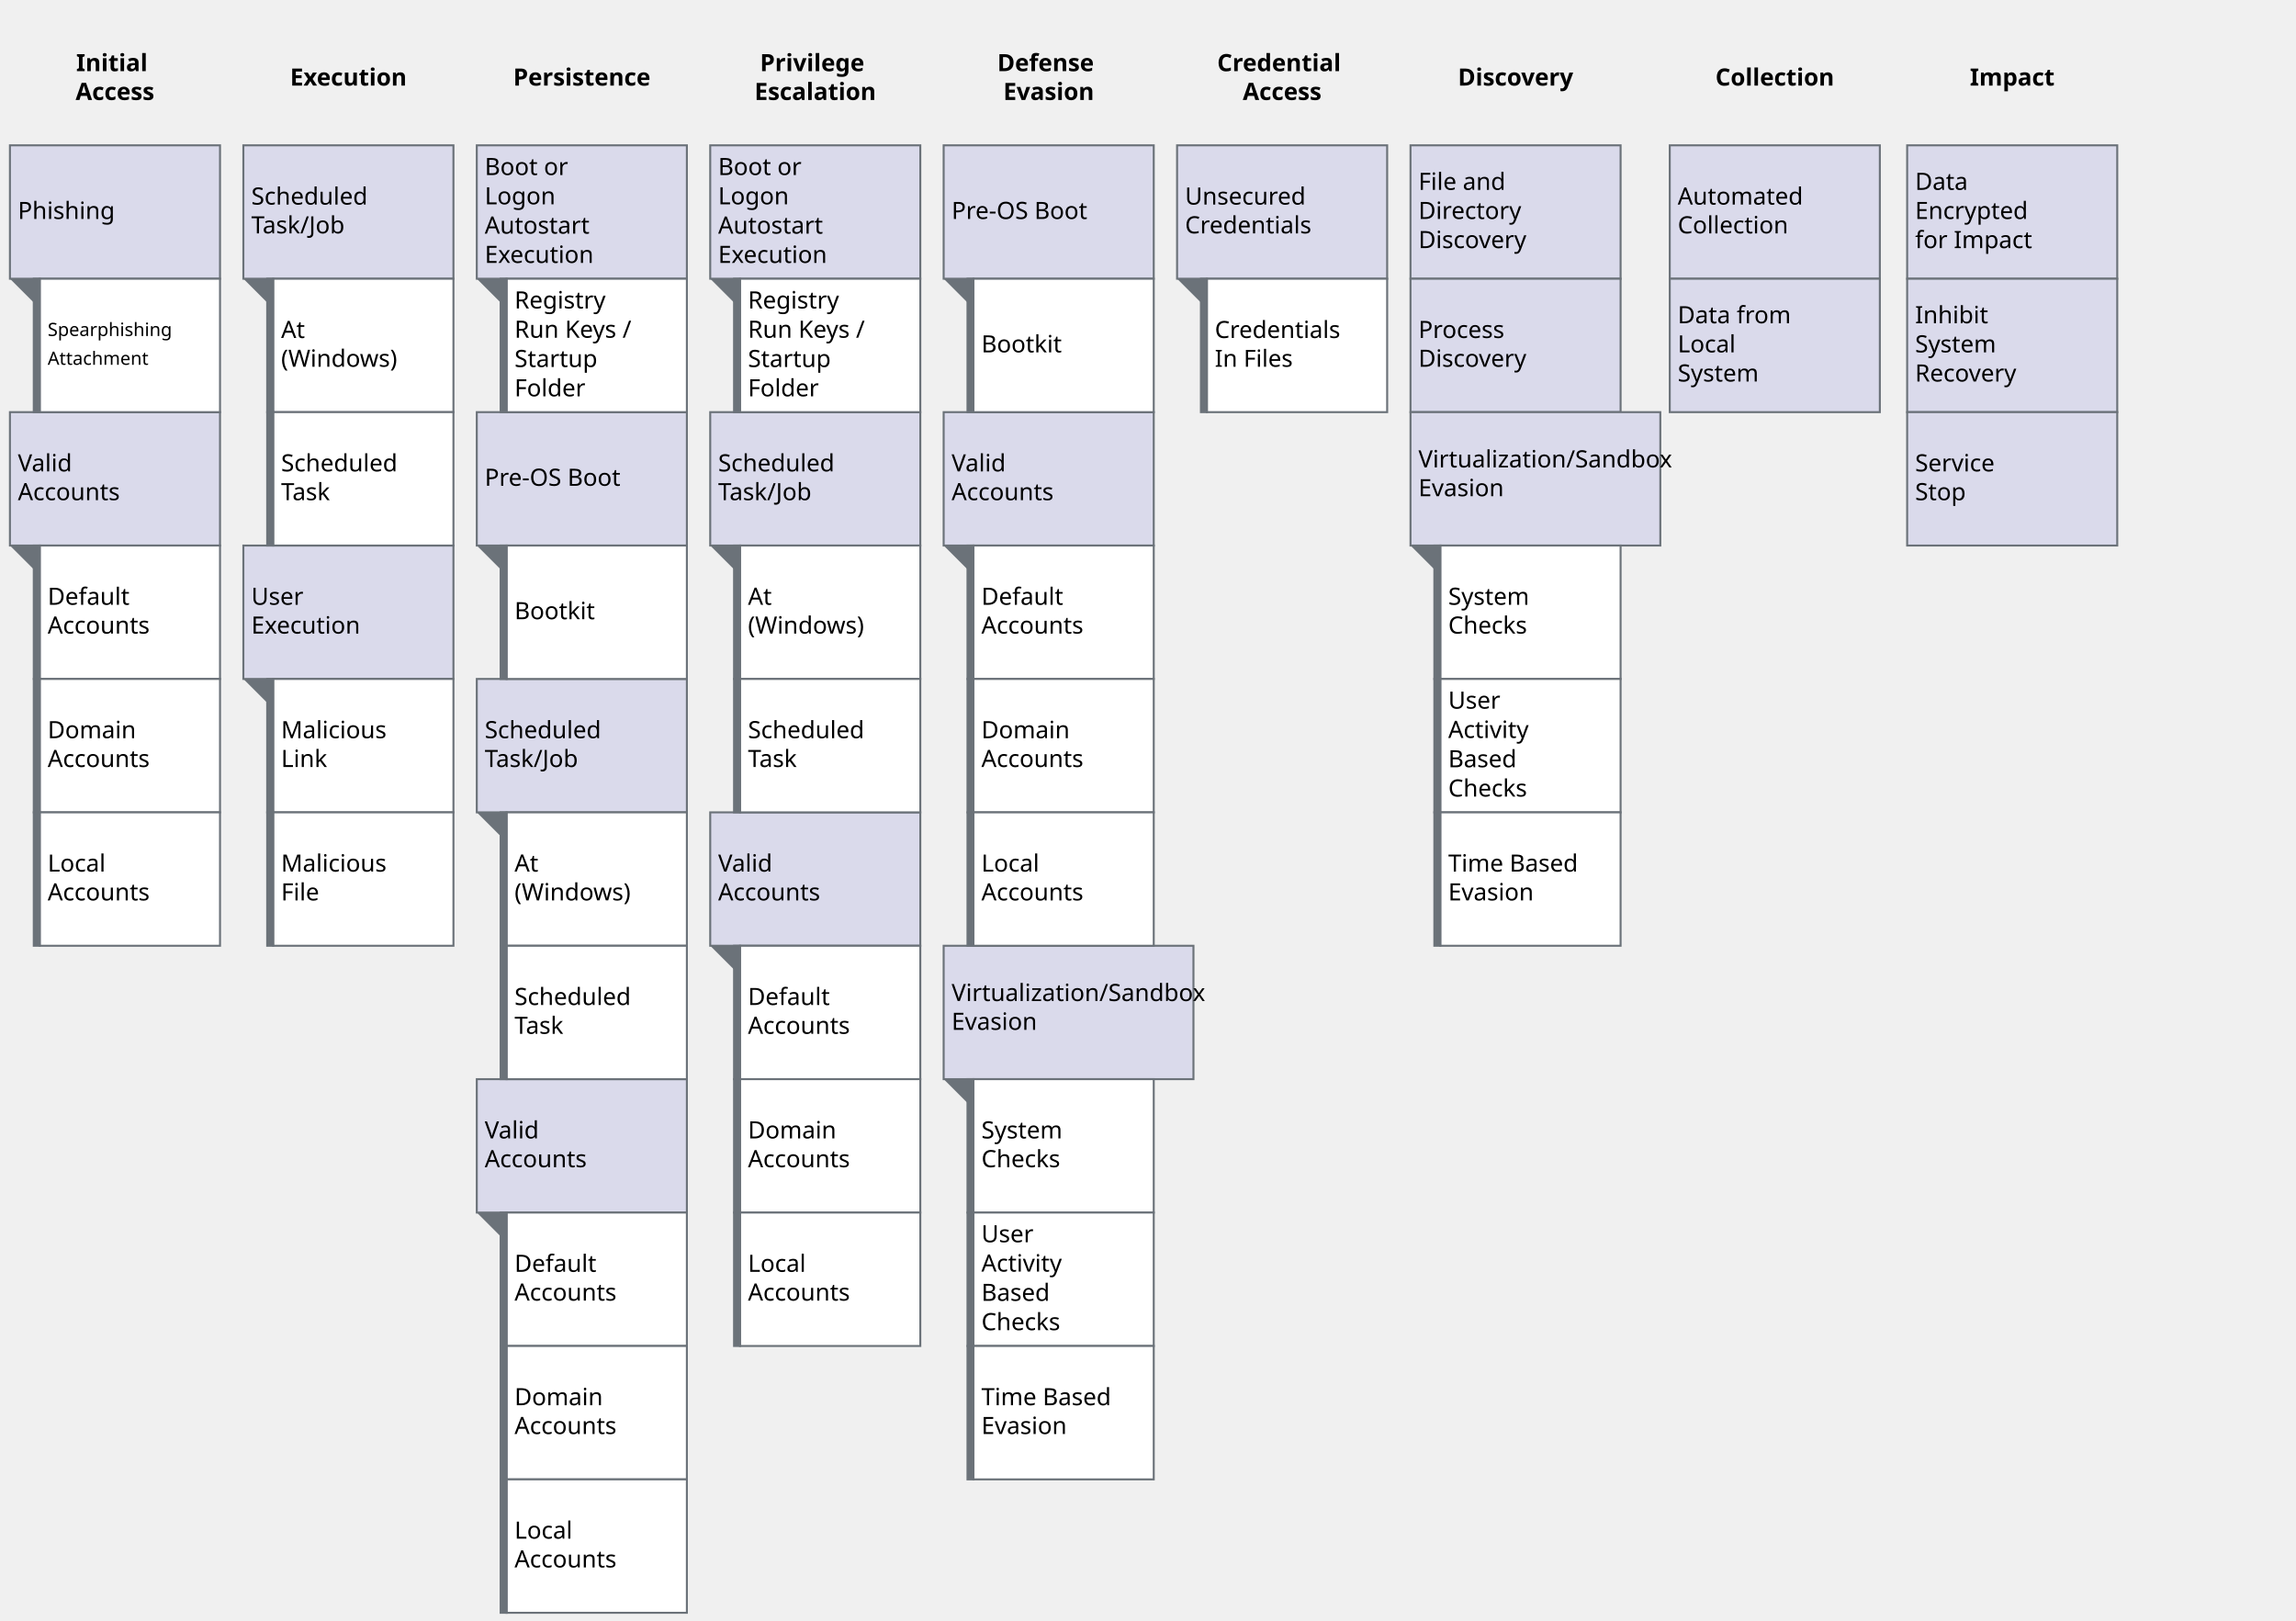
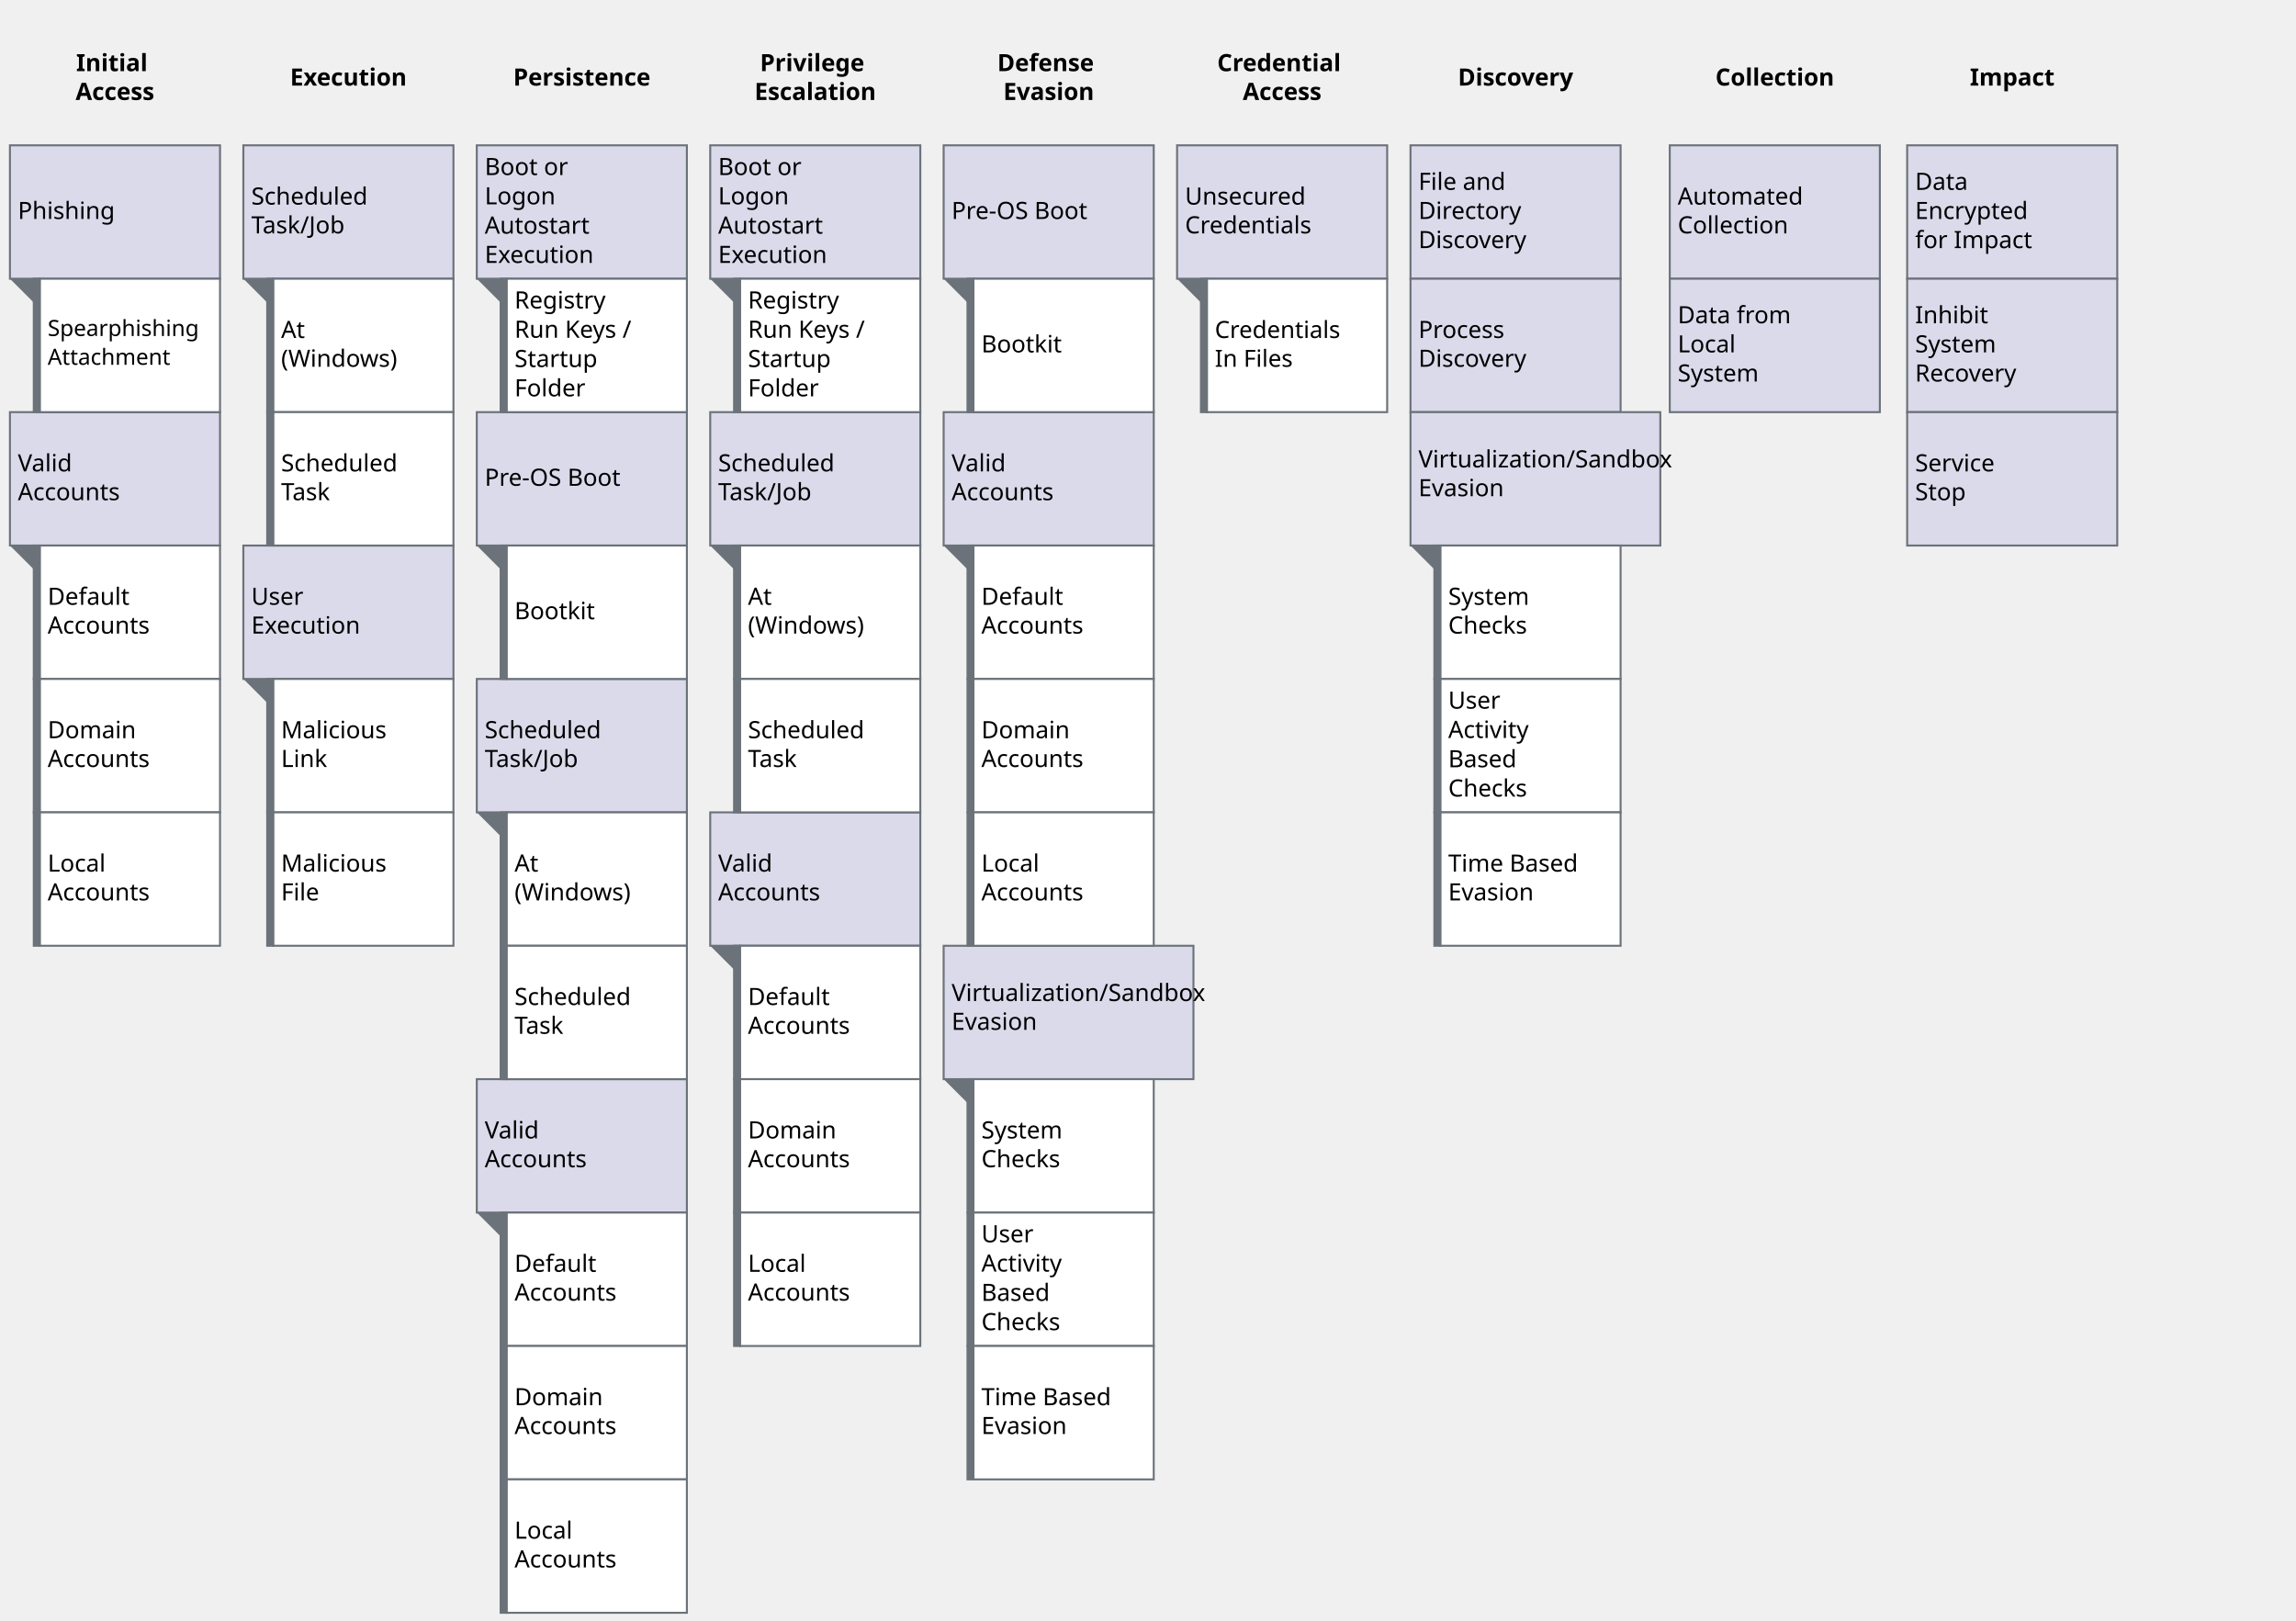
<svg xmlns="http://www.w3.org/2000/svg" width="1156" height="816" id="svgvm1">
  <g transform="translate(5,5)" style="font-family: sans-serif;">
    <g transform="translate(0,1)">
      <g>
        <g class="tactic initial-access" transform="translate(0, 0)">
          <g class="techniques">
            <g class="technique T1566" transform="translate(0, 67.16667)">
              <rect class="cell" height="67.167" width="105.775" fill="#dadaeb" stroke="#6B7279" />
              <polygon class="sidebar" transform="translate(0, 67.16667)" points="0,0 12,0 12,12" fill="#6B7279" visibility="visible" />
              <text font-size="12" fill="black">
                <tspan x="4" y="37.083">Phishing</tspan>
              </text>
            </g>
            <g class="technique T1078" transform="translate(0, 201.5)">
              <rect class="cell" height="67.167" width="105.775" fill="#dadaeb" stroke="#6B7279" />
              <polygon class="sidebar" transform="translate(0, 67.16667)" points="0,0 12,0 12,12" fill="#6B7279" visibility="visible" />
              <text font-size="12" fill="black">
                <tspan x="4" y="29.833">Valid</tspan>
                <tspan x="4" y="44.333">Accounts</tspan>
              </text>
            </g>
          </g>
          <g class="subtechniques">
            <g class="subtechnique T1566.001" transform="translate(15, 134.3333)">
              <rect class="cell" height="67.167" width="90.775" fill="white" stroke="#6B7279" />
              <rect class="cell" height="67.167" width="3" transform="translate(-3, 0)" fill="#6B7279" stroke="#6B7279" />
-               <text font-size="9.233" fill="black">
+               <text font-size="11.233" fill="black">
                <tspan x="4" y="28.833">Spearphishing</tspan>
                <tspan x="4" y="43.333">Attachment</tspan>
              </text>
            </g>
            <g class="subtechnique T1078.001" transform="translate(15, 268.6667)">
              <rect class="cell" height="67.167" width="90.775" fill="white" stroke="#6B7279" />
              <rect class="cell" height="67.167" width="3" transform="translate(-3, 0)" fill="#6B7279" stroke="#6B7279" />
              <text font-size="12" fill="black">
                <tspan x="4" y="29.833">Default</tspan>
                <tspan x="4" y="44.333">Accounts</tspan>
              </text>
            </g>
            <g class="subtechnique T1078.002" transform="translate(15, 335.8333)">
              <rect class="cell" height="67.167" width="90.775" fill="white" stroke="#6B7279" />
              <rect class="cell" height="67.167" width="3" transform="translate(-3, 0)" fill="#6B7279" stroke="#6B7279" />
              <text font-size="12" fill="black">
                <tspan x="4" y="29.833">Domain</tspan>
                <tspan x="4" y="44.333">Accounts</tspan>
              </text>
            </g>
            <g class="subtechnique T1078.003" transform="translate(15, 403)">
              <rect class="cell" height="67.167" width="90.775" fill="white" stroke="#6B7279" />
              <rect class="cell" height="67.167" width="3" transform="translate(-3, 0)" fill="#6B7279" stroke="#6B7279" />
              <text font-size="12" fill="black">
                <tspan x="4" y="29.833">Local</tspan>
                <tspan x="4" y="44.333">Accounts</tspan>
              </text>
            </g>
          </g>
          <g class="tactic-label">
            <text font-size="12" fill="black" font-weight="bold">
              <tspan text-anchor="middle" x="52.888" y="29.833">Initial</tspan>
              <tspan text-anchor="middle" x="52.888" y="44.333">Access</tspan>
            </text>
          </g>
        </g>
        <g class="tactic execution" transform="translate(117.5281, 0)">
          <g class="techniques">
            <g class="technique T1053" transform="translate(0, 67.16667)">
              <rect class="cell" height="67.167" width="105.775" fill="#dadaeb" stroke="#6B7279" />
              <polygon class="sidebar" transform="translate(0, 67.16667)" points="0,0 12,0 12,12" fill="#6B7279" visibility="visible" />
              <text font-size="12" fill="black">
                <tspan x="4" y="29.833">Scheduled</tspan>
                <tspan x="4" y="44.333">Task/Job</tspan>
              </text>
            </g>
            <g class="technique T1204" transform="translate(0, 268.6667)">
              <rect class="cell" height="67.167" width="105.775" fill="#dadaeb" stroke="#6B7279" />
              <polygon class="sidebar" transform="translate(0, 67.16667)" points="0,0 12,0 12,12" fill="#6B7279" visibility="visible" />
              <text font-size="12" fill="black">
                <tspan x="4" y="29.833">User</tspan>
                <tspan x="4" y="44.333">Execution</tspan>
              </text>
            </g>
          </g>
          <g class="subtechniques">
            <g class="subtechnique T1053.002" transform="translate(15, 134.3333)">
              <rect class="cell" height="67.167" width="90.775" fill="white" stroke="#6B7279" />
              <rect class="cell" height="67.167" width="3" transform="translate(-3, 0)" fill="#6B7279" stroke="#6B7279" />
              <text font-size="12" fill="black">
                <tspan x="4" y="29.833">At</tspan>
                <tspan x="4" y="44.333">(Windows)</tspan>
              </text>
            </g>
            <g class="subtechnique T1053.005" transform="translate(15, 201.5)">
              <rect class="cell" height="67.167" width="90.775" fill="white" stroke="#6B7279" />
              <rect class="cell" height="67.167" width="3" transform="translate(-3, 0)" fill="#6B7279" stroke="#6B7279" />
              <text font-size="12" fill="black">
                <tspan x="4" y="29.833">Scheduled</tspan>
                <tspan x="4" y="44.333">Task</tspan>
              </text>
            </g>
            <g class="subtechnique T1204.001" transform="translate(15, 335.8333)">
              <rect class="cell" height="67.167" width="90.775" fill="white" stroke="#6B7279" />
              <rect class="cell" height="67.167" width="3" transform="translate(-3, 0)" fill="#6B7279" stroke="#6B7279" />
              <text font-size="12" fill="black">
                <tspan x="4" y="29.833">Malicious</tspan>
                <tspan x="4" y="44.333">Link</tspan>
              </text>
            </g>
            <g class="subtechnique T1204.002" transform="translate(15, 403)">
              <rect class="cell" height="67.167" width="90.775" fill="white" stroke="#6B7279" />
              <rect class="cell" height="67.167" width="3" transform="translate(-3, 0)" fill="#6B7279" stroke="#6B7279" />
              <text font-size="12" fill="black">
                <tspan x="4" y="29.833">Malicious</tspan>
                <tspan x="4" y="44.333">File</tspan>
              </text>
            </g>
          </g>
          <g class="tactic-label">
            <text font-size="12" fill="black" font-weight="bold">
              <tspan text-anchor="middle" x="52.888" y="37.083">Execution</tspan>
            </text>
          </g>
        </g>
        <g class="tactic persistence" transform="translate(235.0562, 0)">
          <g class="techniques">
            <g class="technique T1547" transform="translate(0, 67.16667)">
              <rect class="cell" height="67.167" width="105.775" fill="#dadaeb" stroke="#6B7279" />
              <polygon class="sidebar" transform="translate(0, 67.16667)" points="0,0 12,0 12,12" fill="#6B7279" visibility="visible" />
              <text font-size="12" fill="black">
                <tspan x="4" y="14.958">Boot or</tspan>
                <tspan x="4" y="29.708">Logon</tspan>
                <tspan x="4" y="44.458">Autostart</tspan>
                <tspan x="4" y="59.208">Execution</tspan>
              </text>
            </g>
            <g class="technique T1542" transform="translate(0, 201.5)">
              <rect class="cell" height="67.167" width="105.775" fill="#dadaeb" stroke="#6B7279" />
              <polygon class="sidebar" transform="translate(0, 67.16667)" points="0,0 12,0 12,12" fill="#6B7279" visibility="visible" />
              <text font-size="12" fill="black">
                <tspan x="4" y="37.083">Pre-OS Boot</tspan>
              </text>
            </g>
            <g class="technique T1053" transform="translate(0, 335.8333)">
              <rect class="cell" height="67.167" width="105.775" fill="#dadaeb" stroke="#6B7279" />
              <polygon class="sidebar" transform="translate(0, 67.16667)" points="0,0 12,0 12,12" fill="#6B7279" visibility="visible" />
              <text font-size="12" fill="black">
                <tspan x="4" y="29.833">Scheduled</tspan>
                <tspan x="4" y="44.333">Task/Job</tspan>
              </text>
            </g>
            <g class="technique T1078" transform="translate(0, 537.3333)">
              <rect class="cell" height="67.167" width="105.775" fill="#dadaeb" stroke="#6B7279" />
              <polygon class="sidebar" transform="translate(0, 67.16667)" points="0,0 12,0 12,12" fill="#6B7279" visibility="visible" />
              <text font-size="12" fill="black">
                <tspan x="4" y="29.833">Valid</tspan>
                <tspan x="4" y="44.333">Accounts</tspan>
              </text>
            </g>
          </g>
          <g class="subtechniques">
            <g class="subtechnique T1547.001" transform="translate(15, 134.3333)">
              <rect class="cell" height="67.167" width="90.775" fill="white" stroke="#6B7279" />
              <rect class="cell" height="67.167" width="3" transform="translate(-3, 0)" fill="#6B7279" stroke="#6B7279" />
              <text font-size="12" fill="black">
                <tspan x="4" y="14.958">Registry</tspan>
                <tspan x="4" y="29.708">Run Keys /</tspan>
                <tspan x="4" y="44.458">Startup</tspan>
                <tspan x="4" y="59.208">Folder</tspan>
              </text>
            </g>
            <g class="subtechnique T1542.003" transform="translate(15, 268.6667)">
              <rect class="cell" height="67.167" width="90.775" fill="white" stroke="#6B7279" />
              <rect class="cell" height="67.167" width="3" transform="translate(-3, 0)" fill="#6B7279" stroke="#6B7279" />
              <text font-size="12" fill="black">
                <tspan x="4" y="37.083">Bootkit</tspan>
              </text>
            </g>
            <g class="subtechnique T1053.002" transform="translate(15, 403)">
              <rect class="cell" height="67.167" width="90.775" fill="white" stroke="#6B7279" />
              <rect class="cell" height="67.167" width="3" transform="translate(-3, 0)" fill="#6B7279" stroke="#6B7279" />
              <text font-size="12" fill="black">
                <tspan x="4" y="29.833">At</tspan>
                <tspan x="4" y="44.333">(Windows)</tspan>
              </text>
            </g>
            <g class="subtechnique T1053.005" transform="translate(15, 470.1667)">
              <rect class="cell" height="67.167" width="90.775" fill="white" stroke="#6B7279" />
              <rect class="cell" height="67.167" width="3" transform="translate(-3, 0)" fill="#6B7279" stroke="#6B7279" />
              <text font-size="12" fill="black">
                <tspan x="4" y="29.833">Scheduled</tspan>
                <tspan x="4" y="44.333">Task</tspan>
              </text>
            </g>
            <g class="subtechnique T1078.001" transform="translate(15, 604.5)">
              <rect class="cell" height="67.167" width="90.775" fill="white" stroke="#6B7279" />
              <rect class="cell" height="67.167" width="3" transform="translate(-3, 0)" fill="#6B7279" stroke="#6B7279" />
              <text font-size="12" fill="black">
                <tspan x="4" y="29.833">Default</tspan>
                <tspan x="4" y="44.333">Accounts</tspan>
              </text>
            </g>
            <g class="subtechnique T1078.002" transform="translate(15, 671.6667)">
              <rect class="cell" height="67.167" width="90.775" fill="white" stroke="#6B7279" />
              <rect class="cell" height="67.167" width="3" transform="translate(-3, 0)" fill="#6B7279" stroke="#6B7279" />
              <text font-size="12" fill="black">
                <tspan x="4" y="29.833">Domain</tspan>
                <tspan x="4" y="44.333">Accounts</tspan>
              </text>
            </g>
            <g class="subtechnique T1078.003" transform="translate(15, 738.8333)">
              <rect class="cell" height="67.167" width="90.775" fill="white" stroke="#6B7279" />
              <rect class="cell" height="67.167" width="3" transform="translate(-3, 0)" fill="#6B7279" stroke="#6B7279" />
              <text font-size="12" fill="black">
                <tspan x="4" y="29.833">Local</tspan>
                <tspan x="4" y="44.333">Accounts</tspan>
              </text>
            </g>
          </g>
          <g class="tactic-label">
            <text font-size="12" fill="black" font-weight="bold">
              <tspan text-anchor="middle" x="52.888" y="37.083">Persistence</tspan>
            </text>
          </g>
        </g>
        <g class="tactic privilege-escalation" transform="translate(352.5843, 0)">
          <g class="techniques">
            <g class="technique T1547" transform="translate(0, 67.16667)">
              <rect class="cell" height="67.167" width="105.775" fill="#dadaeb" stroke="#6B7279" />
              <polygon class="sidebar" transform="translate(0, 67.16667)" points="0,0 12,0 12,12" fill="#6B7279" visibility="visible" />
              <text font-size="12" fill="black">
                <tspan x="4" y="14.958">Boot or</tspan>
                <tspan x="4" y="29.708">Logon</tspan>
                <tspan x="4" y="44.458">Autostart</tspan>
                <tspan x="4" y="59.208">Execution</tspan>
              </text>
            </g>
            <g class="technique T1053" transform="translate(0, 201.5)">
              <rect class="cell" height="67.167" width="105.775" fill="#dadaeb" stroke="#6B7279" />
              <polygon class="sidebar" transform="translate(0, 67.16667)" points="0,0 12,0 12,12" fill="#6B7279" visibility="visible" />
              <text font-size="12" fill="black">
                <tspan x="4" y="29.833">Scheduled</tspan>
                <tspan x="4" y="44.333">Task/Job</tspan>
              </text>
            </g>
            <g class="technique T1078" transform="translate(0, 403)">
              <rect class="cell" height="67.167" width="105.775" fill="#dadaeb" stroke="#6B7279" />
              <polygon class="sidebar" transform="translate(0, 67.16667)" points="0,0 12,0 12,12" fill="#6B7279" visibility="visible" />
              <text font-size="12" fill="black">
                <tspan x="4" y="29.833">Valid</tspan>
                <tspan x="4" y="44.333">Accounts</tspan>
              </text>
            </g>
          </g>
          <g class="subtechniques">
            <g class="subtechnique T1547.001" transform="translate(15, 134.3333)">
              <rect class="cell" height="67.167" width="90.775" fill="white" stroke="#6B7279" />
              <rect class="cell" height="67.167" width="3" transform="translate(-3, 0)" fill="#6B7279" stroke="#6B7279" />
              <text font-size="12" fill="black">
                <tspan x="4" y="14.958">Registry</tspan>
                <tspan x="4" y="29.708">Run Keys /</tspan>
                <tspan x="4" y="44.458">Startup</tspan>
                <tspan x="4" y="59.208">Folder</tspan>
              </text>
            </g>
            <g class="subtechnique T1053.002" transform="translate(15, 268.6667)">
              <rect class="cell" height="67.167" width="90.775" fill="white" stroke="#6B7279" />
              <rect class="cell" height="67.167" width="3" transform="translate(-3, 0)" fill="#6B7279" stroke="#6B7279" />
              <text font-size="12" fill="black">
                <tspan x="4" y="29.833">At</tspan>
                <tspan x="4" y="44.333">(Windows)</tspan>
              </text>
            </g>
            <g class="subtechnique T1053.005" transform="translate(15, 335.8333)">
              <rect class="cell" height="67.167" width="90.775" fill="white" stroke="#6B7279" />
              <rect class="cell" height="67.167" width="3" transform="translate(-3, 0)" fill="#6B7279" stroke="#6B7279" />
              <text font-size="12" fill="black">
                <tspan x="4" y="29.833">Scheduled</tspan>
                <tspan x="4" y="44.333">Task</tspan>
              </text>
            </g>
            <g class="subtechnique T1078.001" transform="translate(15, 470.1667)">
              <rect class="cell" height="67.167" width="90.775" fill="white" stroke="#6B7279" />
              <rect class="cell" height="67.167" width="3" transform="translate(-3, 0)" fill="#6B7279" stroke="#6B7279" />
              <text font-size="12" fill="black">
                <tspan x="4" y="29.833">Default</tspan>
                <tspan x="4" y="44.333">Accounts</tspan>
              </text>
            </g>
            <g class="subtechnique T1078.002" transform="translate(15, 537.3333)">
              <rect class="cell" height="67.167" width="90.775" fill="white" stroke="#6B7279" />
              <rect class="cell" height="67.167" width="3" transform="translate(-3, 0)" fill="#6B7279" stroke="#6B7279" />
              <text font-size="12" fill="black">
                <tspan x="4" y="29.833">Domain</tspan>
                <tspan x="4" y="44.333">Accounts</tspan>
              </text>
            </g>
            <g class="subtechnique T1078.003" transform="translate(15, 604.5)">
              <rect class="cell" height="67.167" width="90.775" fill="white" stroke="#6B7279" />
              <rect class="cell" height="67.167" width="3" transform="translate(-3, 0)" fill="#6B7279" stroke="#6B7279" />
              <text font-size="12" fill="black">
                <tspan x="4" y="29.833">Local</tspan>
                <tspan x="4" y="44.333">Accounts</tspan>
              </text>
            </g>
          </g>
          <g class="tactic-label">
            <text font-size="12" fill="black" font-weight="bold">
              <tspan text-anchor="middle" x="52.888" y="29.833">Privilege</tspan>
              <tspan text-anchor="middle" x="52.888" y="44.333">Escalation</tspan>
            </text>
          </g>
        </g>
        <g class="tactic defense-evasion" transform="translate(470.1124, 0)">
          <g class="techniques">
            <g class="technique T1542" transform="translate(0, 67.16667)">
              <rect class="cell" height="67.167" width="105.775" fill="#dadaeb" stroke="#6B7279" />
              <polygon class="sidebar" transform="translate(0, 67.16667)" points="0,0 12,0 12,12" fill="#6B7279" visibility="visible" />
              <text font-size="12" fill="black">
                <tspan x="4" y="37.083">Pre-OS Boot</tspan>
              </text>
            </g>
            <g class="technique T1078" transform="translate(0, 201.5)">
              <rect class="cell" height="67.167" width="105.775" fill="#dadaeb" stroke="#6B7279" />
              <polygon class="sidebar" transform="translate(0, 67.16667)" points="0,0 12,0 12,12" fill="#6B7279" visibility="visible" />
              <text font-size="12" fill="black">
                <tspan x="4" y="29.833">Valid</tspan>
                <tspan x="4" y="44.333">Accounts</tspan>
              </text>
            </g>
            <g class="technique T1497" transform="translate(0, 470.1667)">
              <rect class="cell" height="67.167" width="125.775" fill="#dadaeb" stroke="#6B7279" />
              <polygon class="sidebar" transform="translate(0, 67.16667)" points="0,0 12,0 12,12" fill="#6B7279" visibility="visible" />
              <text font-size="12" fill="black">
                <tspan x="4" y="27.833">Virtualization/Sandbox</tspan>
                <tspan x="4" y="42.333">Evasion</tspan>
              </text>
            </g>
          </g>
          <g class="subtechniques">
            <g class="subtechnique T1542.003" transform="translate(15, 134.3333)">
              <rect class="cell" height="67.167" width="90.775" fill="white" stroke="#6B7279" />
              <rect class="cell" height="67.167" width="3" transform="translate(-3, 0)" fill="#6B7279" stroke="#6B7279" />
              <text font-size="12" fill="black">
                <tspan x="4" y="37.083">Bootkit</tspan>
              </text>
            </g>
            <g class="subtechnique T1078.001" transform="translate(15, 268.6667)">
              <rect class="cell" height="67.167" width="90.775" fill="white" stroke="#6B7279" />
              <rect class="cell" height="67.167" width="3" transform="translate(-3, 0)" fill="#6B7279" stroke="#6B7279" />
              <text font-size="12" fill="black">
                <tspan x="4" y="29.833">Default</tspan>
                <tspan x="4" y="44.333">Accounts</tspan>
              </text>
            </g>
            <g class="subtechnique T1078.002" transform="translate(15, 335.8333)">
              <rect class="cell" height="67.167" width="90.775" fill="white" stroke="#6B7279" />
              <rect class="cell" height="67.167" width="3" transform="translate(-3, 0)" fill="#6B7279" stroke="#6B7279" />
              <text font-size="12" fill="black">
                <tspan x="4" y="29.833">Domain</tspan>
                <tspan x="4" y="44.333">Accounts</tspan>
              </text>
            </g>
            <g class="subtechnique T1078.003" transform="translate(15, 403)">
              <rect class="cell" height="67.167" width="90.775" fill="white" stroke="#6B7279" />
              <rect class="cell" height="67.167" width="3" transform="translate(-3, 0)" fill="#6B7279" stroke="#6B7279" />
              <text font-size="12" fill="black">
                <tspan x="4" y="29.833">Local</tspan>
                <tspan x="4" y="44.333">Accounts</tspan>
              </text>
            </g>
            <g class="subtechnique T1497.001" transform="translate(15, 537.3333)">
              <rect class="cell" height="67.167" width="90.775" fill="white" stroke="#6B7279" />
              <rect class="cell" height="67.167" width="3" transform="translate(-3, 0)" fill="#6B7279" stroke="#6B7279" />
              <text font-size="12" fill="black">
                <tspan x="4" y="29.833">System</tspan>
                <tspan x="4" y="44.333">Checks</tspan>
              </text>
            </g>
            <g class="subtechnique T1497.002" transform="translate(15, 604.5)">
              <rect class="cell" height="67.167" width="90.775" fill="white" stroke="#6B7279" />
              <rect class="cell" height="67.167" width="3" transform="translate(-3, 0)" fill="#6B7279" stroke="#6B7279" />
              <text font-size="12" fill="black">
                <tspan x="4" y="14.958">User</tspan>
                <tspan x="4" y="29.708">Activity</tspan>
                <tspan x="4" y="44.458">Based</tspan>
                <tspan x="4" y="59.208">Checks</tspan>
              </text>
            </g>
            <g class="subtechnique T1497.003" transform="translate(15, 671.6667)">
              <rect class="cell" height="67.167" width="90.775" fill="white" stroke="#6B7279" />
              <rect class="cell" height="67.167" width="3" transform="translate(-3, 0)" fill="#6B7279" stroke="#6B7279" />
              <text font-size="12" fill="black">
                <tspan x="4" y="29.833">Time Based</tspan>
                <tspan x="4" y="44.333">Evasion</tspan>
              </text>
            </g>
          </g>
          <g class="tactic-label">
            <text font-size="12" fill="black" font-weight="bold">
              <tspan text-anchor="middle" x="52.888" y="29.833">Defense</tspan>
              <tspan text-anchor="middle" x="52.888" y="44.333">Evasion</tspan>
            </text>
          </g>
        </g>
        <g class="tactic credential-access" transform="translate(587.6404, 0)">
          <g class="techniques">
            <g class="technique T1552" transform="translate(0, 67.16667)">
              <rect class="cell" height="67.167" width="105.775" fill="#dadaeb" stroke="#6B7279" />
              <polygon class="sidebar" transform="translate(0, 67.16667)" points="0,0 12,0 12,12" fill="#6B7279" visibility="visible" />
              <text font-size="12" fill="black">
                <tspan x="4" y="29.833">Unsecured</tspan>
                <tspan x="4" y="44.333">Credentials</tspan>
              </text>
            </g>
          </g>
          <g class="subtechniques">
            <g class="subtechnique T1552.001" transform="translate(15, 134.3333)">
              <rect class="cell" height="67.167" width="90.775" fill="white" stroke="#6B7279" />
              <rect class="cell" height="67.167" width="3" transform="translate(-3, 0)" fill="#6B7279" stroke="#6B7279" />
              <text font-size="11.911" fill="black">
                <tspan x="4" y="29.833">Credentials</tspan>
                <tspan x="4" y="44.333">In Files</tspan>
              </text>
            </g>
          </g>
          <g class="tactic-label">
            <text font-size="12" fill="black" font-weight="bold">
              <tspan text-anchor="middle" x="52.888" y="29.833">Credential</tspan>
              <tspan text-anchor="middle" x="52.888" y="44.333">Access</tspan>
            </text>
          </g>
        </g>
        <g class="tactic discovery" transform="translate(705.1685, 0)">
          <g class="techniques">
            <g class="technique T1083" transform="translate(0, 67.16667)">
              <rect class="cell" height="67.167" width="105.775" fill="#dadaeb" stroke="#6B7279" />
              <polygon class="sidebar" transform="translate(0, 67.16667)" points="0,0 12,0 12,0" fill="#6B7279" visibility="hidden" />
              <text font-size="12" fill="black">
                <tspan x="4" y="22.417">File and</tspan>
                <tspan x="4" y="37.083">Directory</tspan>
                <tspan x="4" y="51.75">Discovery</tspan>
              </text>
            </g>
            <g class="technique T1057" transform="translate(0, 134.3333)">
              <rect class="cell" height="67.167" width="105.775" fill="#dadaeb" stroke="#6B7279" />
              <polygon class="sidebar" transform="translate(0, 67.16667)" points="0,0 12,0 12,0" fill="#6B7279" visibility="hidden" />
              <text font-size="12" fill="black">
                <tspan x="4" y="29.833">Process</tspan>
                <tspan x="4" y="44.333">Discovery</tspan>
              </text>
            </g>
            <g class="technique T1497" transform="translate(0, 201.5)">
              <rect class="cell" height="67.167" width="125.775" fill="#dadaeb" stroke="#6B7279" />
              <polygon class="sidebar" transform="translate(0, 67.16667)" points="0,0 12,0 12,12" fill="#6B7279" visibility="visible" />
              <text font-size="12" fill="black">
                <tspan x="4" y="27.833">Virtualization/Sandbox</tspan>
                <tspan x="4" y="42.333">Evasion</tspan>
              </text>
            </g>
          </g>
          <g class="subtechniques">
            <g class="subtechnique T1497.001" transform="translate(15, 268.6667)">
              <rect class="cell" height="67.167" width="90.775" fill="white" stroke="#6B7279" />
              <rect class="cell" height="67.167" width="3" transform="translate(-3, 0)" fill="#6B7279" stroke="#6B7279" />
              <text font-size="12" fill="black">
                <tspan x="4" y="29.833">System</tspan>
                <tspan x="4" y="44.333">Checks</tspan>
              </text>
            </g>
            <g class="subtechnique T1497.002" transform="translate(15, 335.8333)">
              <rect class="cell" height="67.167" width="90.775" fill="white" stroke="#6B7279" />
              <rect class="cell" height="67.167" width="3" transform="translate(-3, 0)" fill="#6B7279" stroke="#6B7279" />
              <text font-size="12" fill="black">
                <tspan x="4" y="14.958">User</tspan>
                <tspan x="4" y="29.708">Activity</tspan>
                <tspan x="4" y="44.458">Based</tspan>
                <tspan x="4" y="59.208">Checks</tspan>
              </text>
            </g>
            <g class="subtechnique T1497.003" transform="translate(15, 403)">
              <rect class="cell" height="67.167" width="90.775" fill="white" stroke="#6B7279" />
              <rect class="cell" height="67.167" width="3" transform="translate(-3, 0)" fill="#6B7279" stroke="#6B7279" />
              <text font-size="12" fill="black">
                <tspan x="4" y="29.833">Time Based</tspan>
                <tspan x="4" y="44.333">Evasion</tspan>
              </text>
            </g>
          </g>
          <g class="tactic-label">
            <text font-size="12" fill="black" font-weight="bold">
              <tspan text-anchor="middle" x="52.888" y="37.083">Discovery</tspan>
            </text>
          </g>
        </g>
        <g class="tactic collection" transform="translate(835.6966, 0)">
          <g class="techniques">
            <g class="technique T1119" transform="translate(0, 67.16667)">
              <rect class="cell" height="67.167" width="105.775" fill="#dadaeb" stroke="#6B7279" />
              <polygon class="sidebar" transform="translate(0, 67.16667)" points="0,0 12,0 12,0" fill="#6B7279" visibility="hidden" />
              <text font-size="12" fill="black">
                <tspan x="4" y="29.833">Automated</tspan>
                <tspan x="4" y="44.333">Collection</tspan>
              </text>
            </g>
            <g class="technique T1005" transform="translate(0, 134.3333)">
              <rect class="cell" height="67.167" width="105.775" fill="#dadaeb" stroke="#6B7279" />
              <polygon class="sidebar" transform="translate(0, 67.16667)" points="0,0 12,0 12,0" fill="#6B7279" visibility="hidden" />
              <text font-size="12" fill="black">
                <tspan x="4" y="22.417">Data from</tspan>
                <tspan x="4" y="37.083">Local</tspan>
                <tspan x="4" y="51.75">System</tspan>
              </text>
            </g>
          </g>
          <g class="subtechniques" />
          <g class="tactic-label">
            <text font-size="12" fill="black" font-weight="bold">
              <tspan text-anchor="middle" x="52.888" y="37.083">Collection</tspan>
            </text>
          </g>
        </g>
        <g class="tactic impact" transform="translate(955.2247, 0)">
          <g class="techniques">
            <g class="technique T1486" transform="translate(0, 67.16667)">
              <rect class="cell" height="67.167" width="105.775" fill="#dadaeb" stroke="#6B7279" />
              <polygon class="sidebar" transform="translate(0, 67.16667)" points="0,0 12,0 12,0" fill="#6B7279" visibility="hidden" />
              <text font-size="12" fill="black">
                <tspan x="4" y="22.417">Data</tspan>
                <tspan x="4" y="37.083">Encrypted</tspan>
                <tspan x="4" y="51.75">for Impact</tspan>
              </text>
            </g>
            <g class="technique T1490" transform="translate(0, 134.3333)">
              <rect class="cell" height="67.167" width="105.775" fill="#dadaeb" stroke="#6B7279" />
              <polygon class="sidebar" transform="translate(0, 67.16667)" points="0,0 12,0 12,0" fill="#6B7279" visibility="hidden" />
              <text font-size="12" fill="black">
                <tspan x="4" y="22.417">Inhibit</tspan>
                <tspan x="4" y="37.083">System</tspan>
                <tspan x="4" y="51.75">Recovery</tspan>
              </text>
            </g>
            <g class="technique T1489" transform="translate(0, 201.5)">
              <rect class="cell" height="67.167" width="105.775" fill="#dadaeb" stroke="#6B7279" />
              <polygon class="sidebar" transform="translate(0, 67.16667)" points="0,0 12,0 12,0" fill="#6B7279" visibility="hidden" />
              <text font-size="12" fill="black">
                <tspan x="4" y="29.833">Service</tspan>
                <tspan x="4" y="44.333">Stop</tspan>
              </text>
            </g>
          </g>
          <g class="subtechniques" />
          <g class="tactic-label">
            <text font-size="12" fill="black" font-weight="bold">
              <tspan text-anchor="middle" x="52.888" y="37.083">Impact</tspan>
            </text>
          </g>
        </g>
      </g>
    </g>
  </g>
</svg>
